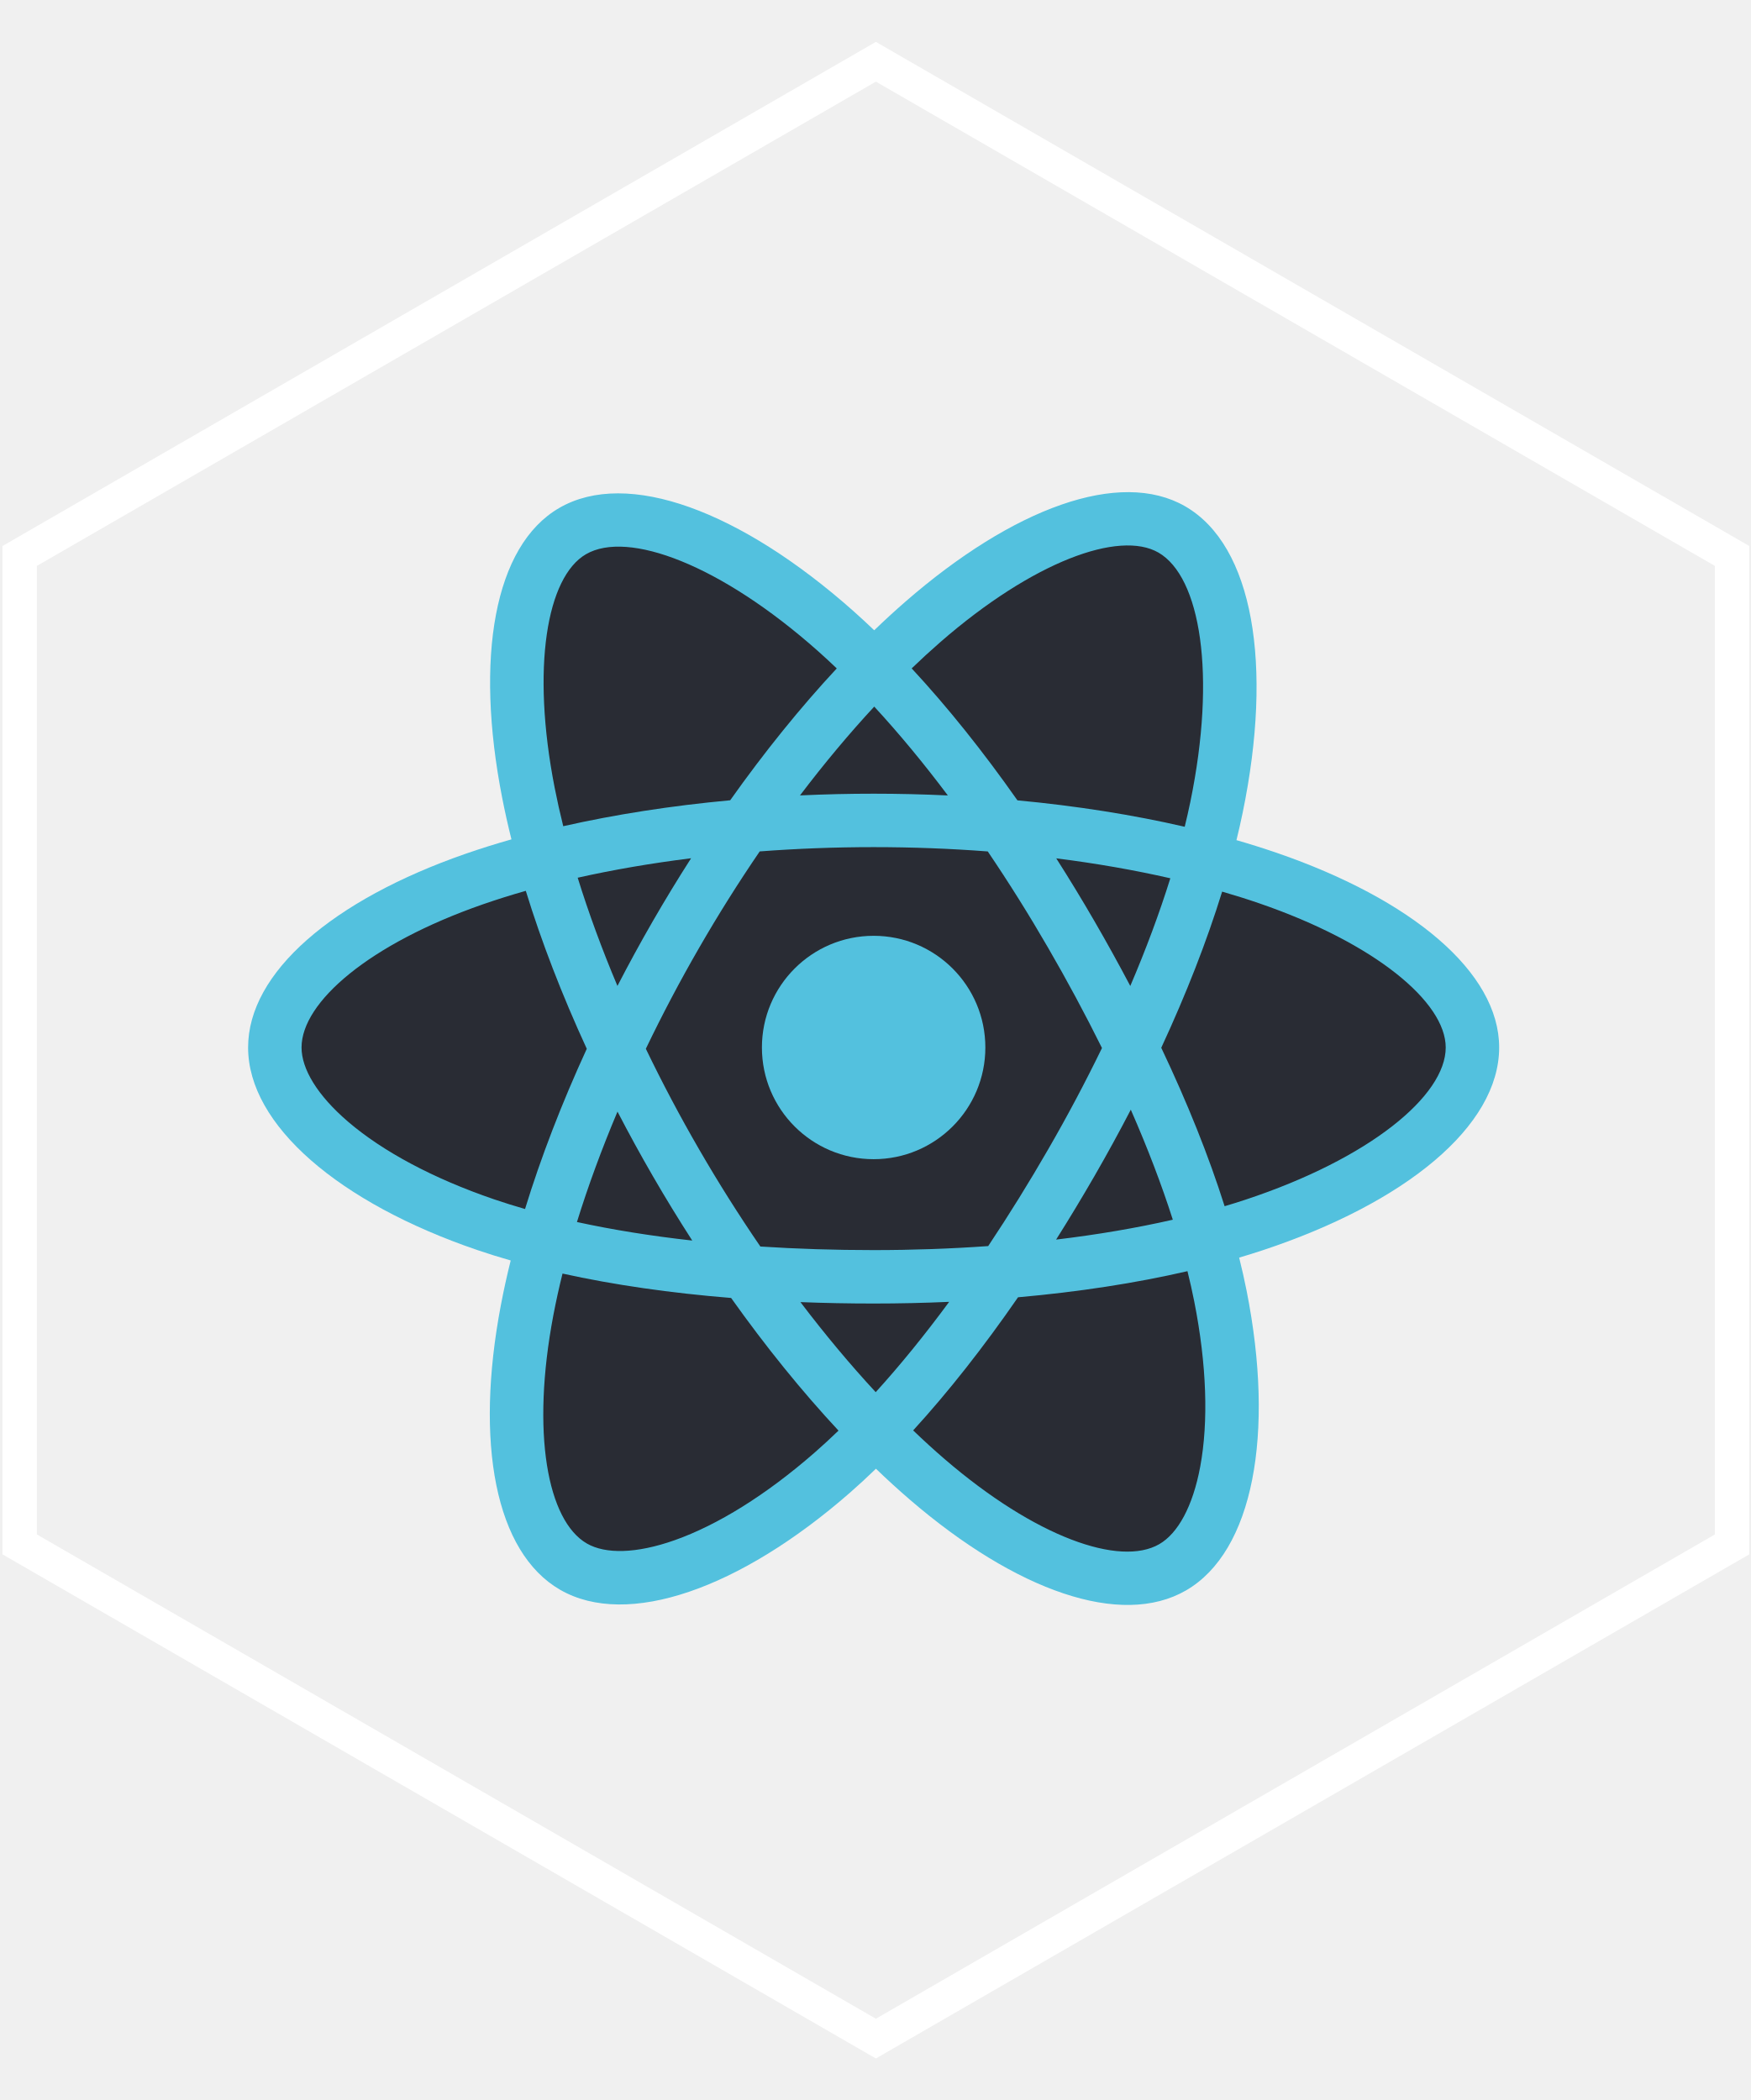
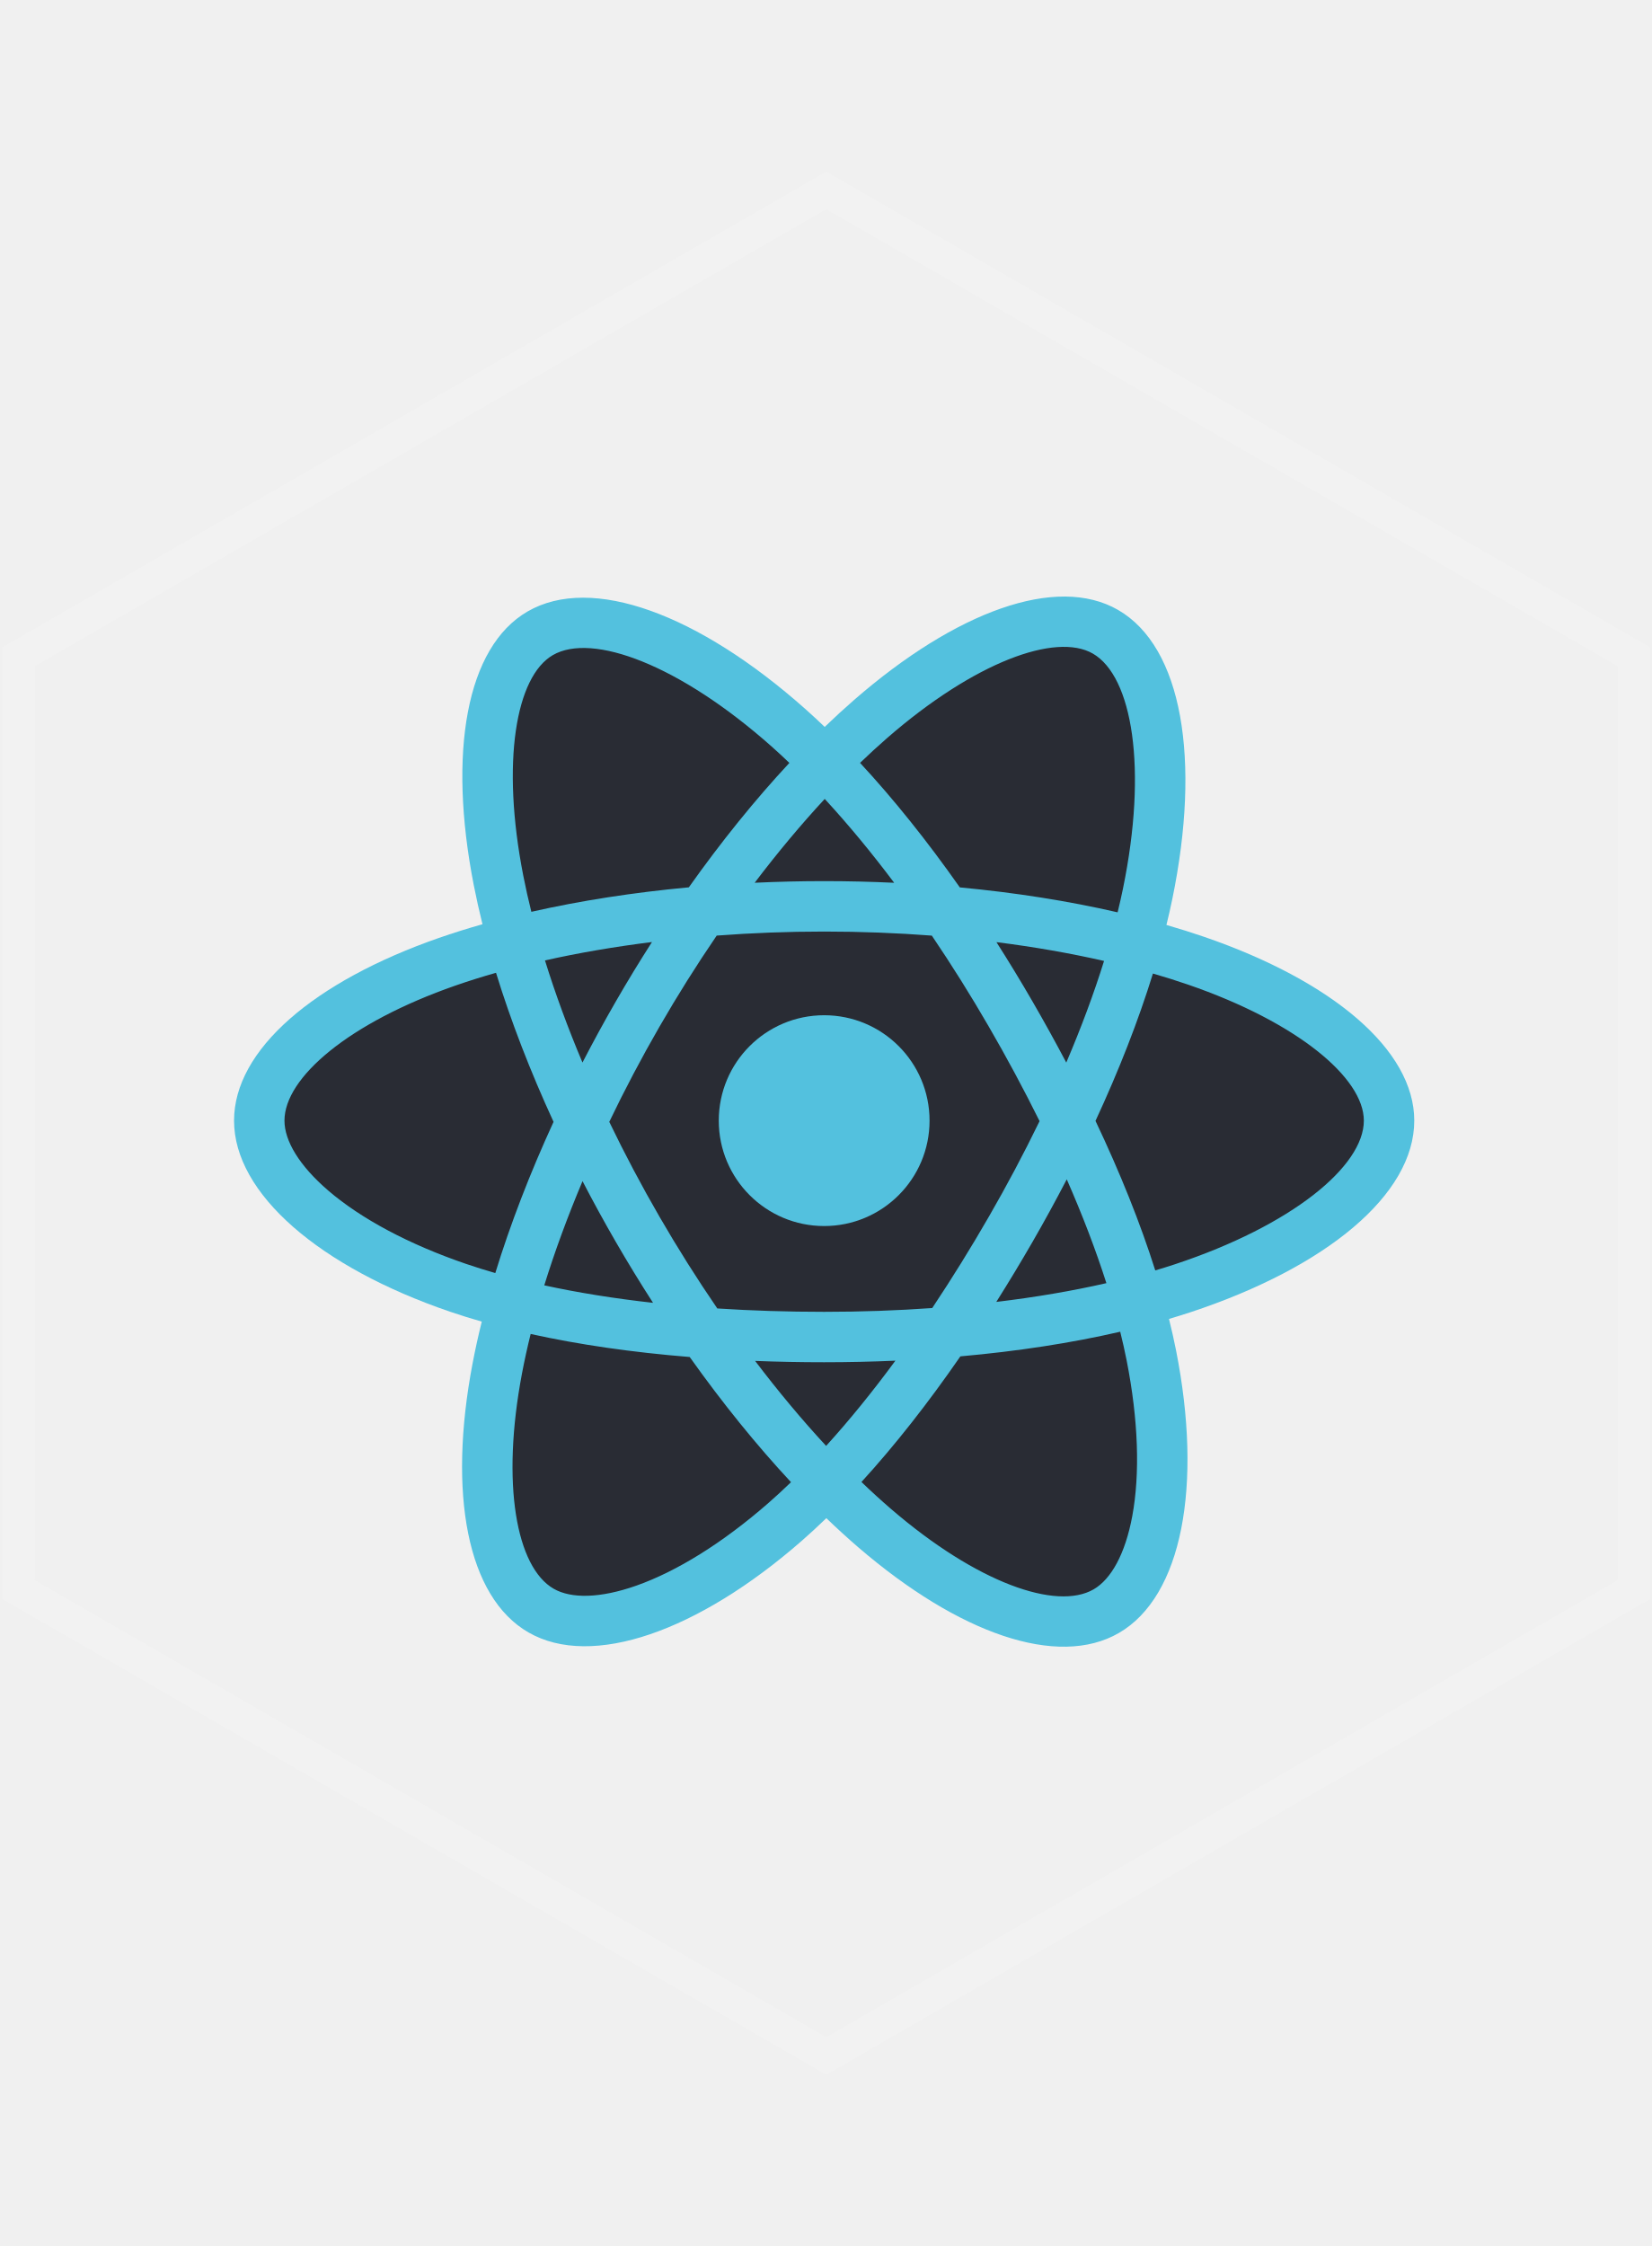
- <svg xmlns="http://www.w3.org/2000/svg" width="225px" height="270px" viewBox="0 0 356 413" version="1.1">
+ <svg xmlns="http://www.w3.org/2000/svg" width="125px" height="170px" viewBox="0 0 356 413" version="1.1">
  <defs />
  <g id="Page-1" stroke="none" stroke-width="1" fill="none" fill-rule="evenodd">
    <g id="react" transform="translate(4, 5.462606)">
-       <polygon id="Polygon" stroke="#FFFFFF" stroke-width="7" fill="" points="174.135 0 348.27 100.537 348.27 301.611 174.135 402.148 1.13686838e-13 301.611 0 100.537" />
+       <polygon id="Polygon" stroke="#f2f2f2" stroke-width="7" fill="" points="174.135 0 348.27 100.537 348.27 301.611 174.135 402.148 1.13686838e-13 301.611 0 100.537" />
      <path d="M255.658,160.927 C252.95,159.998 250.219,159.137 247.467,158.346 C247.924,156.492 248.346,154.629 248.733,152.76 C254.933,122.663 250.879,98.416 237.036,90.435 C223.763,82.78 202.055,90.762 180.131,109.84 C177.97,111.725 175.858,113.663 173.795,115.654 C172.414,114.33 171.009,113.032 169.58,111.76 C146.603,91.358 123.571,82.762 109.742,90.767 C96.482,98.444 92.554,121.238 98.136,149.761 C98.692,152.586 99.319,155.396 100.017,158.188 C96.758,159.114 93.611,160.1 90.6,161.15 C63.662,170.541 46.458,185.261 46.458,200.528 C46.458,216.297 64.926,232.113 92.985,241.703 C95.26,242.477 97.554,243.194 99.865,243.854 C99.114,246.862 98.447,249.891 97.866,252.937 C92.544,280.965 96.701,303.219 109.926,310.848 C123.586,318.725 146.512,310.628 168.837,291.114 C170.602,289.571 172.373,287.935 174.147,286.22 C176.381,288.375 178.674,290.468 181.025,292.496 C202.649,311.104 224.006,318.618 237.22,310.968 C250.868,303.068 255.302,279.161 249.544,250.074 C249.105,247.852 248.592,245.583 248.018,243.273 C249.628,242.797 251.208,242.306 252.75,241.795 C281.919,232.131 300.896,216.508 300.896,200.528 C300.896,185.206 283.138,170.387 255.658,160.927 Z" id="Shape" fill="#53C1DE" fill-rule="nonzero" />
      <path d="M249.331,231.478 C247.94,231.939 246.512,232.384 245.058,232.815 C241.837,222.621 237.49,211.78 232.173,200.582 C237.248,189.648 241.426,178.947 244.556,168.818 C247.159,169.573 249.686,170.367 252.12,171.205 C275.666,179.31 290.027,191.294 290.027,200.528 C290.027,210.364 274.516,223.133 249.332,231.478 L249.331,231.478 Z M238.881,252.185 C241.427,265.047 241.791,276.676 240.104,285.766 C238.588,293.935 235.541,299.38 231.774,301.561 C223.755,306.203 206.606,300.17 188.114,284.256 C185.994,282.432 183.858,280.484 181.716,278.423 C188.886,270.582 196.051,261.465 203.043,251.342 C215.344,250.251 226.965,248.466 237.504,246.03 C238.022,248.125 238.484,250.178 238.881,252.185 L238.881,252.185 Z M133.201,300.76 C125.367,303.526 119.128,303.605 115.357,301.431 C107.33,296.803 103.995,278.932 108.545,254.964 C109.087,252.132 109.706,249.315 110.403,246.517 C120.825,248.822 132.361,250.48 144.692,251.48 C151.731,261.386 159.103,270.491 166.532,278.465 C164.953,279.992 163.337,281.481 161.685,282.929 C151.813,291.559 141.92,297.68 133.203,300.76 L133.201,300.76 Z M96.5,231.418 C84.093,227.177 73.847,221.666 66.824,215.653 C60.514,210.248 57.327,204.882 57.327,200.528 C57.327,191.264 71.14,179.446 94.178,171.414 C97.07,170.41 99.99,169.491 102.935,168.658 C106.12,179.015 110.296,189.843 115.337,200.792 C110.231,211.905 105.995,222.906 102.781,233.384 C100.672,232.78 98.577,232.124 96.5,231.418 L96.5,231.418 Z M108.803,147.673 C104.021,123.235 107.196,104.8 115.188,100.174 C123.701,95.247 142.523,102.273 162.362,119.888 C163.63,121.014 164.903,122.193 166.179,123.413 C158.787,131.35 151.483,140.387 144.505,150.235 C132.538,151.344 121.083,153.126 110.552,155.512 C109.903,152.914 109.32,150.3 108.803,147.672 L108.803,147.673 Z M218.556,174.774 C216.069,170.477 213.489,166.235 210.819,162.05 C218.938,163.074 226.715,164.437 234.019,166.104 C231.826,173.132 229.094,180.481 225.875,188.014 C223.524,183.552 221.084,179.138 218.556,174.774 L218.556,174.774 Z M173.799,131.18 C178.812,136.611 183.833,142.676 188.772,149.255 C178.753,148.782 168.718,148.78 158.7,149.249 C163.643,142.73 168.707,136.674 173.799,131.18 L173.799,131.18 Z M128.755,174.848 C126.259,179.178 123.864,183.565 121.573,188.006 C118.407,180.499 115.699,173.117 113.488,165.99 C120.747,164.365 128.489,163.037 136.555,162.029 C133.855,166.241 131.254,170.515 128.755,174.848 L128.755,174.848 Z M136.787,239.802 C128.454,238.872 120.595,237.612 113.338,236.032 C115.584,228.778 118.352,221.238 121.585,213.57 C123.886,218.014 126.291,222.404 128.799,226.735 C131.357,231.154 134.021,235.511 136.787,239.802 L136.787,239.802 Z M174.1,270.643 C168.948,265.084 163.81,258.936 158.791,252.323 C163.662,252.514 168.629,252.611 173.677,252.611 C178.864,252.611 183.991,252.495 189.037,252.27 C184.082,259.003 179.079,265.161 174.1,270.643 Z M225.979,213.179 C229.38,220.931 232.246,228.43 234.523,235.561 C227.145,237.245 219.181,238.601 210.788,239.607 C213.478,235.344 216.082,231.027 218.6,226.66 C221.159,222.222 223.62,217.727 225.979,213.179 L225.979,213.179 Z M209.184,221.23 C205.33,227.926 201.259,234.494 196.977,240.925 C189.428,241.464 181.627,241.742 173.677,241.742 C165.76,241.742 158.058,241.496 150.641,241.015 C146.248,234.599 142.1,228.019 138.206,221.29 C134.329,214.596 130.708,207.758 127.35,200.789 C130.699,193.818 134.31,186.976 138.173,180.277 L138.173,180.279 C142.035,173.578 146.15,167.027 150.51,160.639 C158.077,160.067 165.835,159.767 173.678,159.767 C181.556,159.767 189.325,160.069 196.89,160.645 C201.205,167.024 205.294,173.553 209.149,180.219 C213.026,186.904 216.684,193.712 220.118,200.635 C216.719,207.627 213.073,214.497 209.185,221.23 L209.184,221.23 Z M231.607,99.851 C240.127,104.765 243.441,124.58 238.087,150.566 C237.736,152.259 237.355,153.945 236.943,155.624 C226.388,153.189 214.924,151.376 202.923,150.25 C195.931,140.294 188.687,131.242 181.415,123.407 C183.321,121.57 185.272,119.78 187.266,118.04 C206.051,101.692 223.607,95.238 231.607,99.851 L231.607,99.851 Z" id="Shape" fill="#292C34" fill-rule="nonzero" />
      <path d="M173.677,177.807 C186.226,177.807 196.398,187.98 196.398,200.528 C196.398,213.076 186.226,223.249 173.677,223.249 C161.13,223.249 150.957,213.076 150.957,200.528 C150.957,187.98 161.13,177.807 173.677,177.807" id="Shape" fill="#53C1DE" fill-rule="nonzero" />
    </g>
  </g>
</svg>
